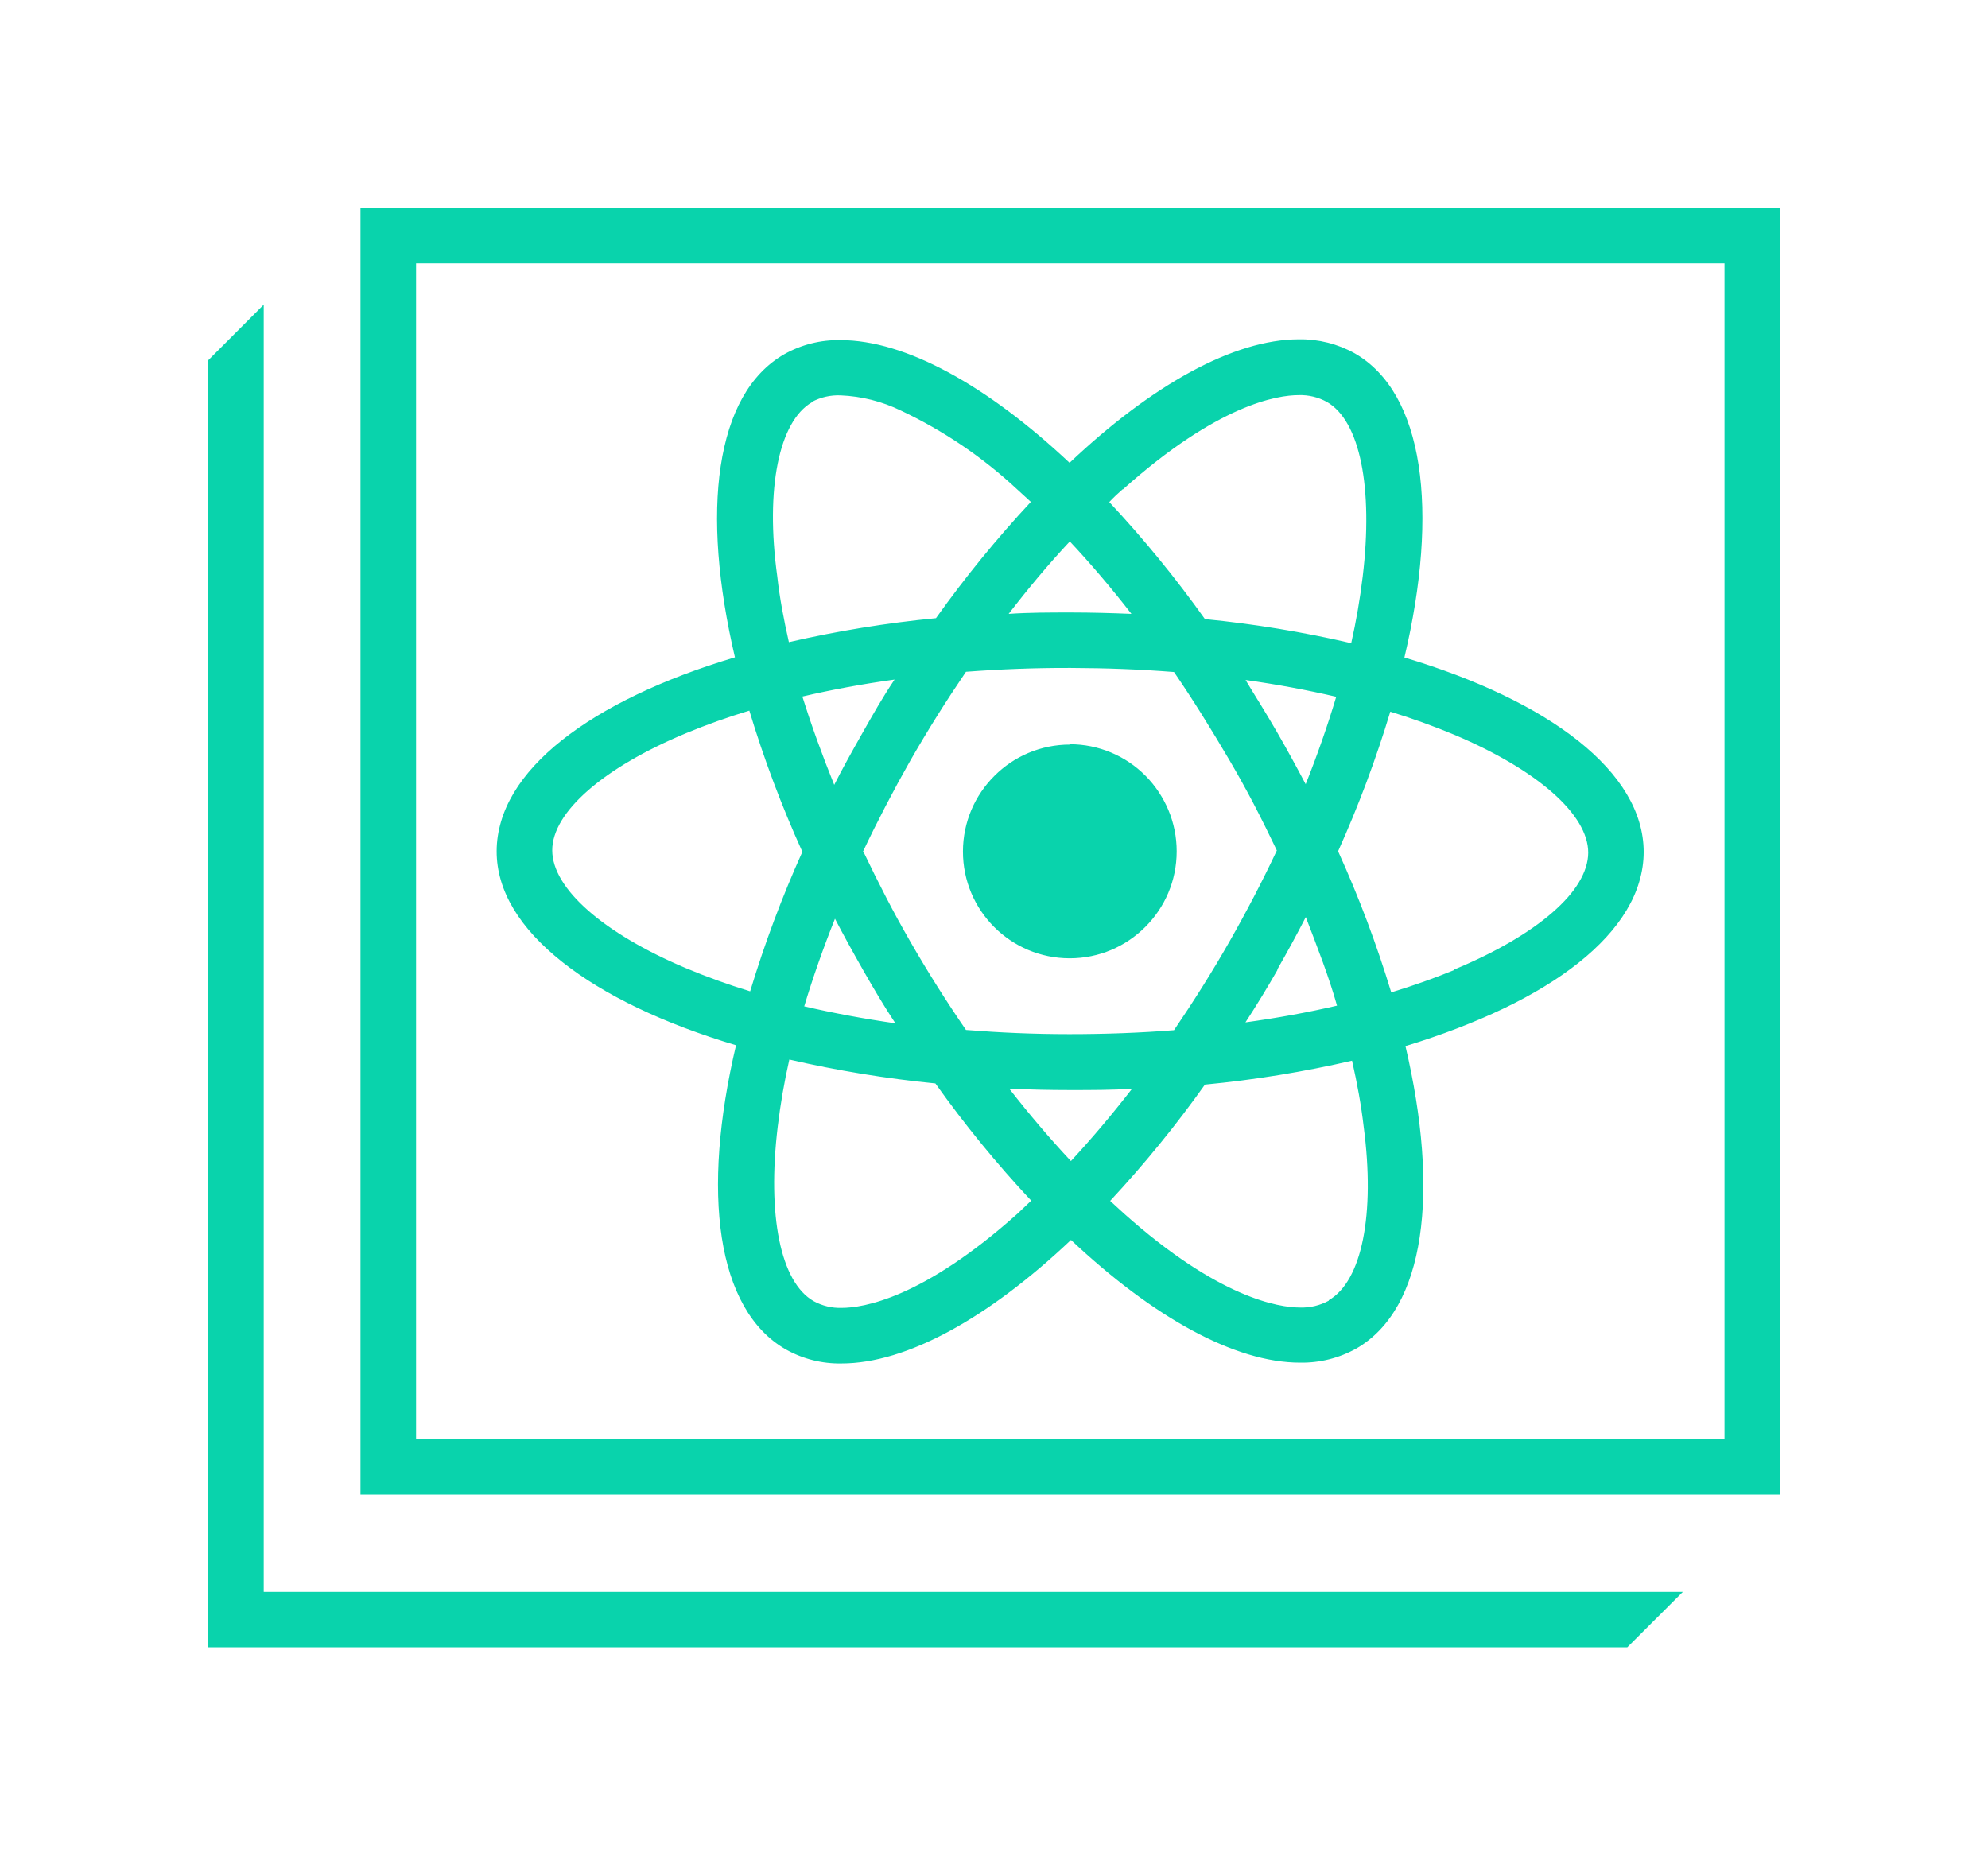
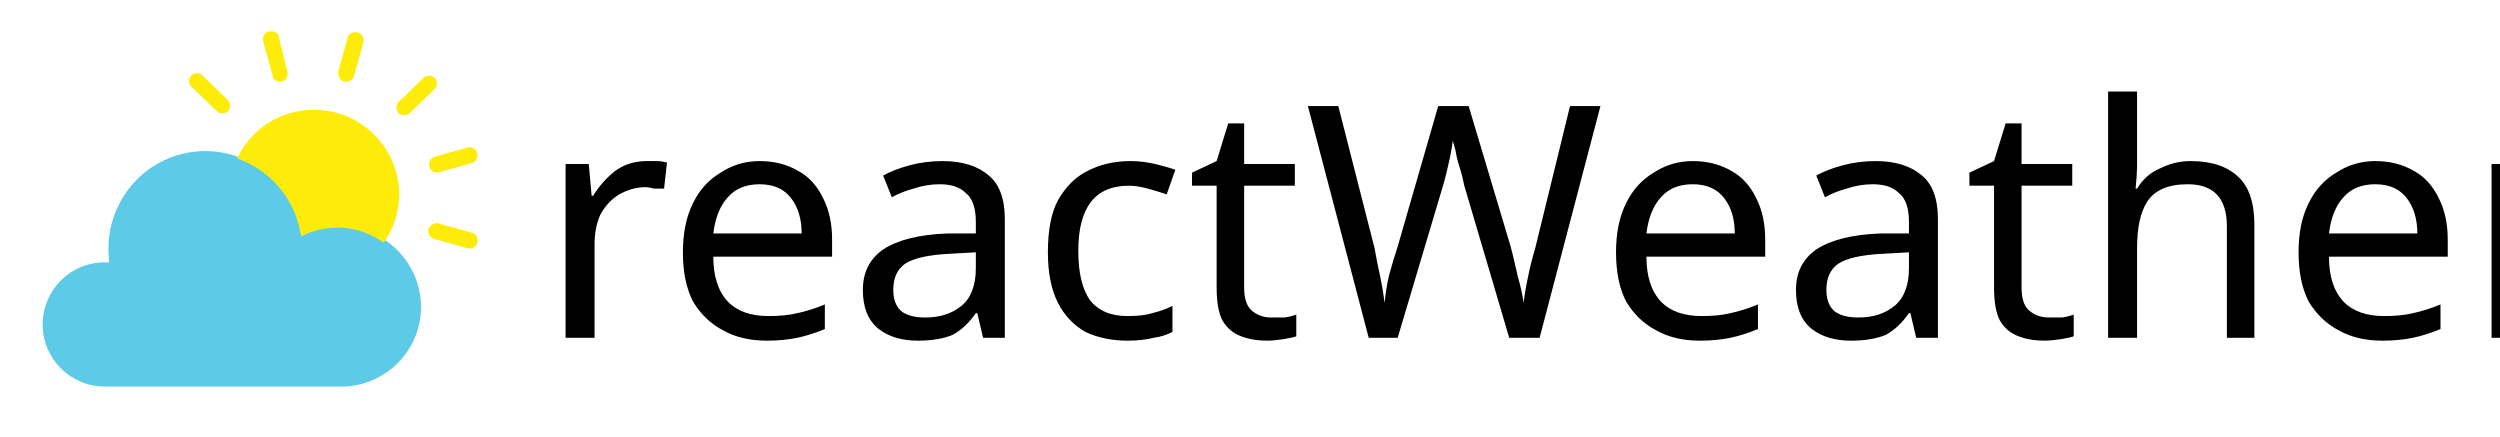
- <svg xmlns="http://www.w3.org/2000/svg" viewBox="0 0 170.96 159.93">
-   <defs>
-     <style>.cls-1{fill:#09d3ac;}</style>
-   </defs>
-   <path class="cls-1" d="M141.35,73.27c0-6.89-8.11-13-20.58-16.73,3-12.67,1.69-22.75-4.28-26.16a9.55,9.55,0,0,0-4.79-1.2c-5.57,0-12.61,3.89-19.72,10.62-7.11-6.68-14.13-10.55-19.69-10.55a9.46,9.46,0,0,0-4.86,1.22c-5.94,3.42-7.17,13.44-4.21,26.05-12.41,3.71-20.48,9.77-20.5,16.63s8.12,13,20.59,16.72c-3,12.68-1.7,22.75,4.28,26.16a9.41,9.41,0,0,0,4.78,1.2c5.58,0,12.62-3.89,19.73-10.62,7.1,6.68,14.12,10.55,19.69,10.55a9.59,9.59,0,0,0,4.86-1.22c5.94-3.42,7.16-13.44,4.21-26C133.27,86.18,141.34,80.12,141.35,73.27ZM96.56,42.06c8.19-7.33,13.31-8.12,15.13-8.12h0a4.71,4.71,0,0,1,2.42.58c2.86,1.63,4,7.38,3.09,15a56.73,56.73,0,0,1-1,5.79,97.7,97.7,0,0,0-12.58-2.07,98.47,98.47,0,0,0-8.24-10.08C95.75,42.79,96.15,42.42,96.56,42.06ZM71.77,78.94c.78,1.5,1.61,3,2.47,4.51S76,86.49,77,88c-2.71-.39-5.34-.88-7.84-1.46C69.86,84,70.75,81.5,71.77,78.94ZM69,59.9c2.53-.59,5.18-1.08,7.93-1.46-1,1.48-1.86,3-2.76,4.59s-1.69,3-2.46,4.52Q70.18,63.65,69,59.9Zm5.21,13.34q1.86-3.93,4.09-7.86c1.5-2.62,3.11-5.17,4.77-7.61,2.91-.22,5.91-.34,9-.33s6,.12,8.89.35c1.66,2.42,3.25,5,4.75,7.55s2.88,5.22,4.12,7.83c-1.23,2.62-2.6,5.25-4.08,7.85s-3.11,5.18-4.77,7.62c-2.91.23-5.91.34-9,.34s-6-.13-8.89-.36c-1.66-2.42-3.26-4.94-4.76-7.55S75.5,75.85,74.25,73.24Zm32.86-14.77c2.72.38,5.35.87,7.84,1.45-.74,2.47-1.62,5-2.64,7.55-.79-1.5-1.61-3-2.48-4.51S108,59.93,107.11,58.47Zm2.76,24.92q1.29-2.27,2.46-4.53c1,2.6,2,5.16,2.7,7.66-2.52.59-5.17,1.07-7.92,1.45Q108.52,85.75,109.87,83.39ZM92,46.56c1.8,1.92,3.57,4,5.3,6.23-1.71-.07-3.46-.12-5.23-.12s-3.58,0-5.33.12C88.45,50.57,90.2,48.48,92,46.56Zm-22.18-12A4.82,4.82,0,0,1,72.29,34a13.11,13.11,0,0,1,5.19,1.31,39.07,39.07,0,0,1,10,6.78l1.17,1.07a98.49,98.49,0,0,0-8.16,10,98.88,98.88,0,0,0-12.65,2.06c-.44-1.94-.8-3.84-1-5.67C65.8,42,67,36.24,69.81,34.6ZM64.53,85.26a58.75,58.75,0,0,1-5.54-2c-7.1-3-11.5-6.85-11.5-10.14S51.91,66,59,63.05a57.63,57.63,0,0,1,5.44-1.94A97.93,97.93,0,0,0,69,73.25,98.72,98.72,0,0,0,64.53,85.26Zm23,19.1c-8.19,7.33-13.31,8.11-15.14,8.11a4.69,4.69,0,0,1-2.42-.58c-2.86-1.63-4-7.38-3.09-15a56.07,56.07,0,0,1,1-5.78,99.51,99.51,0,0,0,12.58,2.06,97.17,97.17,0,0,0,8.24,10.08Zm4.57-4.51c-1.8-1.92-3.57-4-5.31-6.23,1.72.08,3.47.12,5.24.12s3.58,0,5.33-.11C95.63,95.85,93.87,97.93,92.09,99.85Zm22.18,12a4.82,4.82,0,0,1-2.48.59c-1.82,0-7-.8-15.16-8.1l-1.17-1.07a98.44,98.44,0,0,0,8.15-10,97,97,0,0,0,12.66-2.06c.44,1.94.79,3.84,1,5.67C118.27,104.42,117.12,110.18,114.27,111.81Zm10.8-28.44c-1.71.7-3.52,1.35-5.44,1.93a98.54,98.54,0,0,0-4.57-12.14,98.1,98.1,0,0,0,4.49-12,58.75,58.75,0,0,1,5.54,2c7.09,3,11.5,6.85,11.49,10.14S132.17,80.42,125.07,83.37ZM92,82.39a9.18,9.18,0,1,0-9.17-9.19A9.17,9.17,0,0,0,92,82.39ZM31,17.88V128.53H153.07V17.88ZM148.3,123.77H35.78V22.65H148.3Zm-85-33.9c-3,12.68-1.7,22.75,4.28,26.16a9.41,9.41,0,0,0,4.78,1.2c5.58,0,12.62-3.89,19.73-10.62,7.1,6.68,14.12,10.55,19.69,10.55a9.59,9.59,0,0,0,4.86-1.22c5.94-3.42,7.16-13.44,4.21-26,12.41-3.72,20.48-9.78,20.49-16.63s-8.11-13-20.58-16.73c3-12.67,1.69-22.75-4.28-26.16a9.55,9.55,0,0,0-4.79-1.2c-5.57,0-12.61,3.89-19.72,10.62-7.11-6.68-14.13-10.55-19.69-10.55a9.46,9.46,0,0,0-4.86,1.22c-5.94,3.42-7.17,13.44-4.21,26.05-12.41,3.71-20.48,9.77-20.5,16.63S50.84,86.13,63.31,89.87Zm24.21,14.49c-8.19,7.33-13.31,8.11-15.14,8.11a4.69,4.69,0,0,1-2.42-.58c-2.86-1.63-4-7.38-3.09-15a56.07,56.07,0,0,1,1-5.78,99.51,99.51,0,0,0,12.58,2.06,97.17,97.17,0,0,0,8.24,10.08Zm24.79-36.89c-.79-1.5-1.61-3-2.48-4.51s-1.8-3-2.72-4.49c2.72.38,5.35.87,7.84,1.45C114.21,62.39,113.33,64.92,112.31,67.47Zm2.72,19c-2.52.59-5.17,1.07-7.92,1.45q1.41-2.22,2.76-4.58t2.46-4.53C113.37,81.46,114.28,84,115,86.52Zm-5.21-13.35c-1.23,2.62-2.6,5.25-4.08,7.85s-3.11,5.18-4.77,7.62c-2.91.23-5.91.34-9,.34s-6-.13-8.89-.36c-1.66-2.42-3.26-4.94-4.76-7.55s-2.87-5.22-4.12-7.83q1.86-3.93,4.09-7.86c1.5-2.62,3.11-5.17,4.77-7.61,2.91-.22,5.91-.34,9-.33s6,.12,8.89.35c1.66,2.42,3.25,5,4.75,7.55S108.58,70.56,109.82,73.17ZM77,88c-2.71-.39-5.34-.88-7.84-1.46.74-2.46,1.63-5,2.65-7.55.78,1.5,1.61,3,2.47,4.51S76,86.49,77,88ZM74.21,63c-.87,1.5-1.69,3-2.46,4.52Q70.18,63.65,69,59.9c2.53-.59,5.18-1.08,7.93-1.46C76,59.92,75.11,61.45,74.21,63ZM92.09,99.85c-1.8-1.92-3.57-4-5.31-6.23,1.72.08,3.47.12,5.24.12s3.58,0,5.33-.11C95.63,95.85,93.87,97.93,92.09,99.85Zm22.18,12a4.82,4.82,0,0,1-2.48.59c-1.82,0-7-.8-15.16-8.1l-1.17-1.07a98.44,98.44,0,0,0,8.15-10,97,97,0,0,0,12.66-2.06c.44,1.94.79,3.84,1,5.67C118.27,104.42,117.12,110.18,114.27,111.81Zm5.28-50.66a58.75,58.75,0,0,1,5.54,2c7.09,3,11.5,6.85,11.49,10.14s-4.41,7.16-11.51,10.11c-1.71.7-3.52,1.35-5.44,1.93a98.54,98.54,0,0,0-4.57-12.14A98.1,98.1,0,0,0,119.55,61.15Zm-23-19.09c8.19-7.33,13.31-8.12,15.13-8.12h0a4.71,4.71,0,0,1,2.42.58c2.86,1.63,4,7.38,3.09,15a56.73,56.73,0,0,1-1,5.79,97.7,97.7,0,0,0-12.58-2.07,98.47,98.47,0,0,0-8.24-10.08C95.75,42.79,96.15,42.42,96.56,42.06ZM92,46.56c1.8,1.92,3.57,4,5.3,6.23-1.71-.07-3.46-.12-5.23-.12s-3.58,0-5.33.12C88.45,50.57,90.2,48.48,92,46.56Zm-22.18-12A4.82,4.82,0,0,1,72.29,34a13.11,13.11,0,0,1,5.19,1.31,39.07,39.07,0,0,1,10,6.78l1.17,1.07a98.49,98.49,0,0,0-8.16,10,98.88,98.88,0,0,0-12.65,2.06c-.44-1.94-.8-3.84-1-5.67C65.8,42,67,36.24,69.81,34.6ZM59,63.05a57.63,57.63,0,0,1,5.44-1.94A97.93,97.93,0,0,0,69,73.25a98.72,98.72,0,0,0-4.49,12,58.75,58.75,0,0,1-5.54-2c-7.1-3-11.5-6.85-11.5-10.14S51.91,66,59,63.05Zm33,1a9.18,9.18,0,1,0,9.17,9.19A9.17,9.17,0,0,0,92,64Zm0,0a9.18,9.18,0,1,0,9.17,9.19A9.17,9.17,0,0,0,92,64Zm0,0a9.18,9.18,0,1,0,9.17,9.19A9.17,9.17,0,0,0,92,64Zm49.35,9.24c0-6.89-8.11-13-20.58-16.73,3-12.67,1.69-22.75-4.28-26.16a9.55,9.55,0,0,0-4.79-1.2c-5.57,0-12.61,3.89-19.72,10.62-7.11-6.68-14.13-10.55-19.69-10.55a9.46,9.46,0,0,0-4.86,1.22c-5.94,3.42-7.17,13.44-4.21,26.05-12.41,3.71-20.48,9.77-20.5,16.63s8.12,13,20.59,16.72c-3,12.68-1.7,22.75,4.28,26.16a9.41,9.41,0,0,0,4.78,1.2c5.58,0,12.62-3.89,19.73-10.62,7.1,6.68,14.12,10.55,19.69,10.55a9.59,9.59,0,0,0,4.86-1.22c5.94-3.42,7.16-13.44,4.21-26C133.27,86.18,141.34,80.12,141.35,73.27ZM96.56,42.06c8.19-7.33,13.31-8.12,15.13-8.12h0a4.71,4.71,0,0,1,2.42.58c2.86,1.63,4,7.38,3.09,15a56.73,56.73,0,0,1-1,5.79,97.7,97.7,0,0,0-12.58-2.07,98.47,98.47,0,0,0-8.24-10.08C95.75,42.79,96.15,42.42,96.56,42.06ZM71.77,78.94c.78,1.5,1.61,3,2.47,4.51S76,86.49,77,88c-2.71-.39-5.34-.88-7.84-1.46C69.86,84,70.75,81.5,71.77,78.94ZM69,59.9c2.53-.59,5.18-1.08,7.93-1.46-1,1.48-1.86,3-2.76,4.59s-1.69,3-2.46,4.52Q70.18,63.65,69,59.9Zm5.21,13.34q1.86-3.93,4.09-7.86c1.5-2.62,3.11-5.17,4.77-7.61,2.91-.22,5.91-.34,9-.33s6,.12,8.89.35c1.66,2.42,3.25,5,4.75,7.55s2.88,5.22,4.12,7.83c-1.23,2.62-2.6,5.25-4.08,7.85s-3.11,5.18-4.77,7.62c-2.91.23-5.91.34-9,.34s-6-.13-8.89-.36c-1.66-2.42-3.26-4.94-4.76-7.55S75.5,75.85,74.25,73.24Zm32.86-14.77c2.72.38,5.35.87,7.84,1.45-.74,2.47-1.62,5-2.64,7.55-.79-1.5-1.61-3-2.48-4.51S108,59.93,107.11,58.47Zm2.76,24.92q1.29-2.27,2.46-4.53c1,2.6,2,5.16,2.7,7.66-2.52.59-5.17,1.07-7.92,1.45Q108.52,85.75,109.87,83.39ZM92,46.56c1.8,1.92,3.57,4,5.3,6.23-1.71-.07-3.46-.12-5.23-.12s-3.58,0-5.33.12C88.45,50.57,90.2,48.48,92,46.56Zm-22.18-12A4.82,4.82,0,0,1,72.29,34a13.11,13.11,0,0,1,5.19,1.31,39.07,39.07,0,0,1,10,6.78l1.17,1.07a98.49,98.49,0,0,0-8.16,10,98.88,98.88,0,0,0-12.65,2.06c-.44-1.94-.8-3.84-1-5.67C65.8,42,67,36.24,69.81,34.6ZM64.53,85.26a58.75,58.75,0,0,1-5.54-2c-7.1-3-11.5-6.85-11.5-10.14S51.91,66,59,63.05a57.63,57.63,0,0,1,5.44-1.94A97.93,97.93,0,0,0,69,73.25,98.72,98.72,0,0,0,64.53,85.26Zm23,19.1c-8.19,7.33-13.31,8.11-15.14,8.11a4.69,4.69,0,0,1-2.42-.58c-2.86-1.63-4-7.38-3.09-15a56.07,56.07,0,0,1,1-5.78,99.51,99.51,0,0,0,12.58,2.06,97.17,97.17,0,0,0,8.24,10.08Zm4.57-4.51c-1.8-1.92-3.57-4-5.31-6.23,1.72.08,3.47.12,5.24.12s3.58,0,5.33-.11C95.63,95.85,93.87,97.93,92.09,99.85Zm22.18,12a4.82,4.82,0,0,1-2.48.59c-1.82,0-7-.8-15.16-8.1l-1.17-1.07a98.44,98.44,0,0,0,8.15-10,97,97,0,0,0,12.66-2.06c.44,1.94.79,3.84,1,5.67C118.27,104.42,117.12,110.18,114.27,111.81Zm10.8-28.44c-1.71.7-3.52,1.35-5.44,1.93a98.54,98.54,0,0,0-4.57-12.14,98.1,98.1,0,0,0,4.49-12,58.75,58.75,0,0,1,5.54,2c7.09,3,11.5,6.85,11.49,10.14S132.17,80.42,125.07,83.37ZM92,82.39a9.18,9.18,0,1,0-9.17-9.19A9.17,9.17,0,0,0,92,82.39Zm-69.32,54.5V26.2L17.89,31V141.66H139.94l4.78-4.77Z" />
+ <svg xmlns="http://www.w3.org/2000/svg" version="1.1" id="Layer_1" x="0px" y="0px" viewBox="0 0 26.97 4.71" enable-background="new 0 0 26.97 4.71" xml:space="preserve">
+   <g>
+     <rect x="5.8" y="1.07" fill="none" width="20.35" height="2.95" />
+     <text transform="matrix(1 0 0 1 5.8047 3.6439)" font-family="'Signika-Regular'" font-size="3.5px">reactWeather</text>
+     <g>
+       <path fill="#5DCAE8" d="M3.63,2.45c0.48-0.03,0.88,0.34,0.91,0.81c0.03,0.48-0.34,0.88-0.81,0.91c-0.03,0-0.07,0-0.1,0H1.13    c-0.37,0-0.67-0.3-0.67-0.67c0-0.37,0.3-0.67,0.67-0.67h0.05C1.1,2.25,1.5,1.72,2.07,1.64s1.1,0.32,1.18,0.9    C3.37,2.48,3.5,2.45,3.63,2.45L3.63,2.45z" />
+       <path fill="#FDEC0A" d="M3.1,0.77c0.01,0.05-0.01,0.1-0.06,0.11C3,0.89,2.95,0.87,2.94,0.82c0,0,0-0.01,0-0.01l-0.1-0.36    C2.83,0.4,2.85,0.35,2.9,0.34c0.05-0.01,0.1,0.01,0.11,0.06c0,0,0,0.01,0,0.01L3.1,0.77z M2.46,1.08c0.03,0.03,0.03,0.09,0,0.12    c-0.03,0.03-0.09,0.03-0.12,0L2.07,0.94C2.03,0.91,2.03,0.85,2.06,0.82c0.03-0.04,0.09-0.04,0.12-0.01c0,0,0.01,0.01,0.01,0.01    L2.46,1.08z M4.69,2.58C4.64,2.57,4.61,2.52,4.62,2.47C4.64,2.43,4.69,2.4,4.73,2.41l0.36,0.1c0.05,0.01,0.07,0.06,0.06,0.11    C5.14,2.66,5.09,2.69,5.05,2.68l0,0L4.69,2.58z M4.73,1.86c-0.05,0.01-0.09-0.02-0.1-0.07c-0.01-0.04,0.02-0.09,0.06-0.1l0.36-0.1    c0.05-0.01,0.09,0.02,0.1,0.07c0.01,0.04-0.02,0.09-0.06,0.1L4.73,1.86z M4.42,1.22c-0.03,0.03-0.09,0.03-0.12,0    c-0.03-0.03-0.03-0.09,0-0.12l0.27-0.26c0.03-0.03,0.09-0.03,0.12,0c0.03,0.03,0.03,0.09,0,0.12L4.42,1.22z M3.82,0.82    C3.81,0.86,3.76,0.89,3.71,0.88C3.67,0.87,3.64,0.82,3.65,0.77l0,0l0.1-0.36c0.01-0.05,0.06-0.07,0.11-0.06    c0.05,0.01,0.07,0.06,0.06,0.11L3.82,0.82z M3.73,1.25c0.47,0.19,0.7,0.72,0.51,1.19C4.21,2.5,4.18,2.56,4.14,2.62    C3.88,2.43,3.54,2.4,3.25,2.55C3.19,2.16,2.93,1.84,2.56,1.71C2.76,1.27,3.28,1.07,3.73,1.25L3.73,1.25z" />
+     </g>
+   </g>
</svg>
